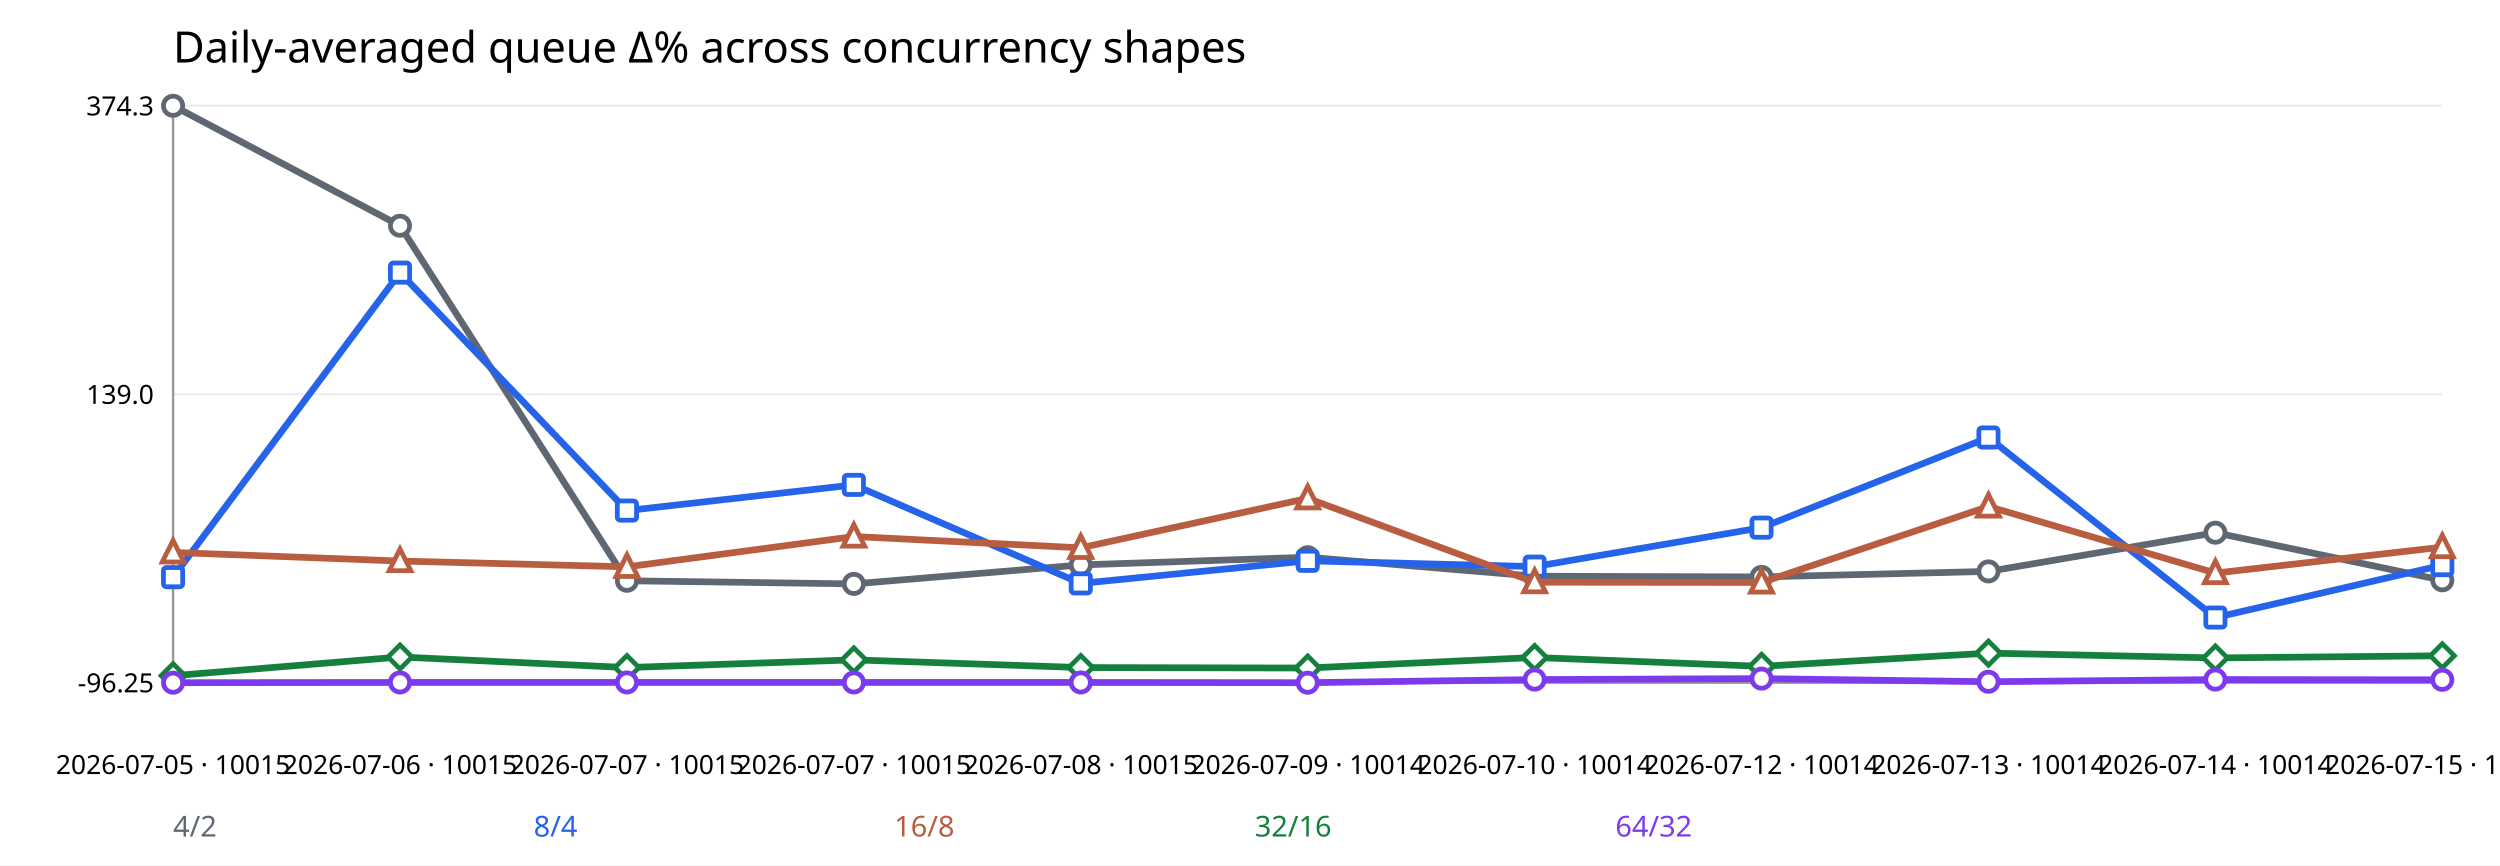
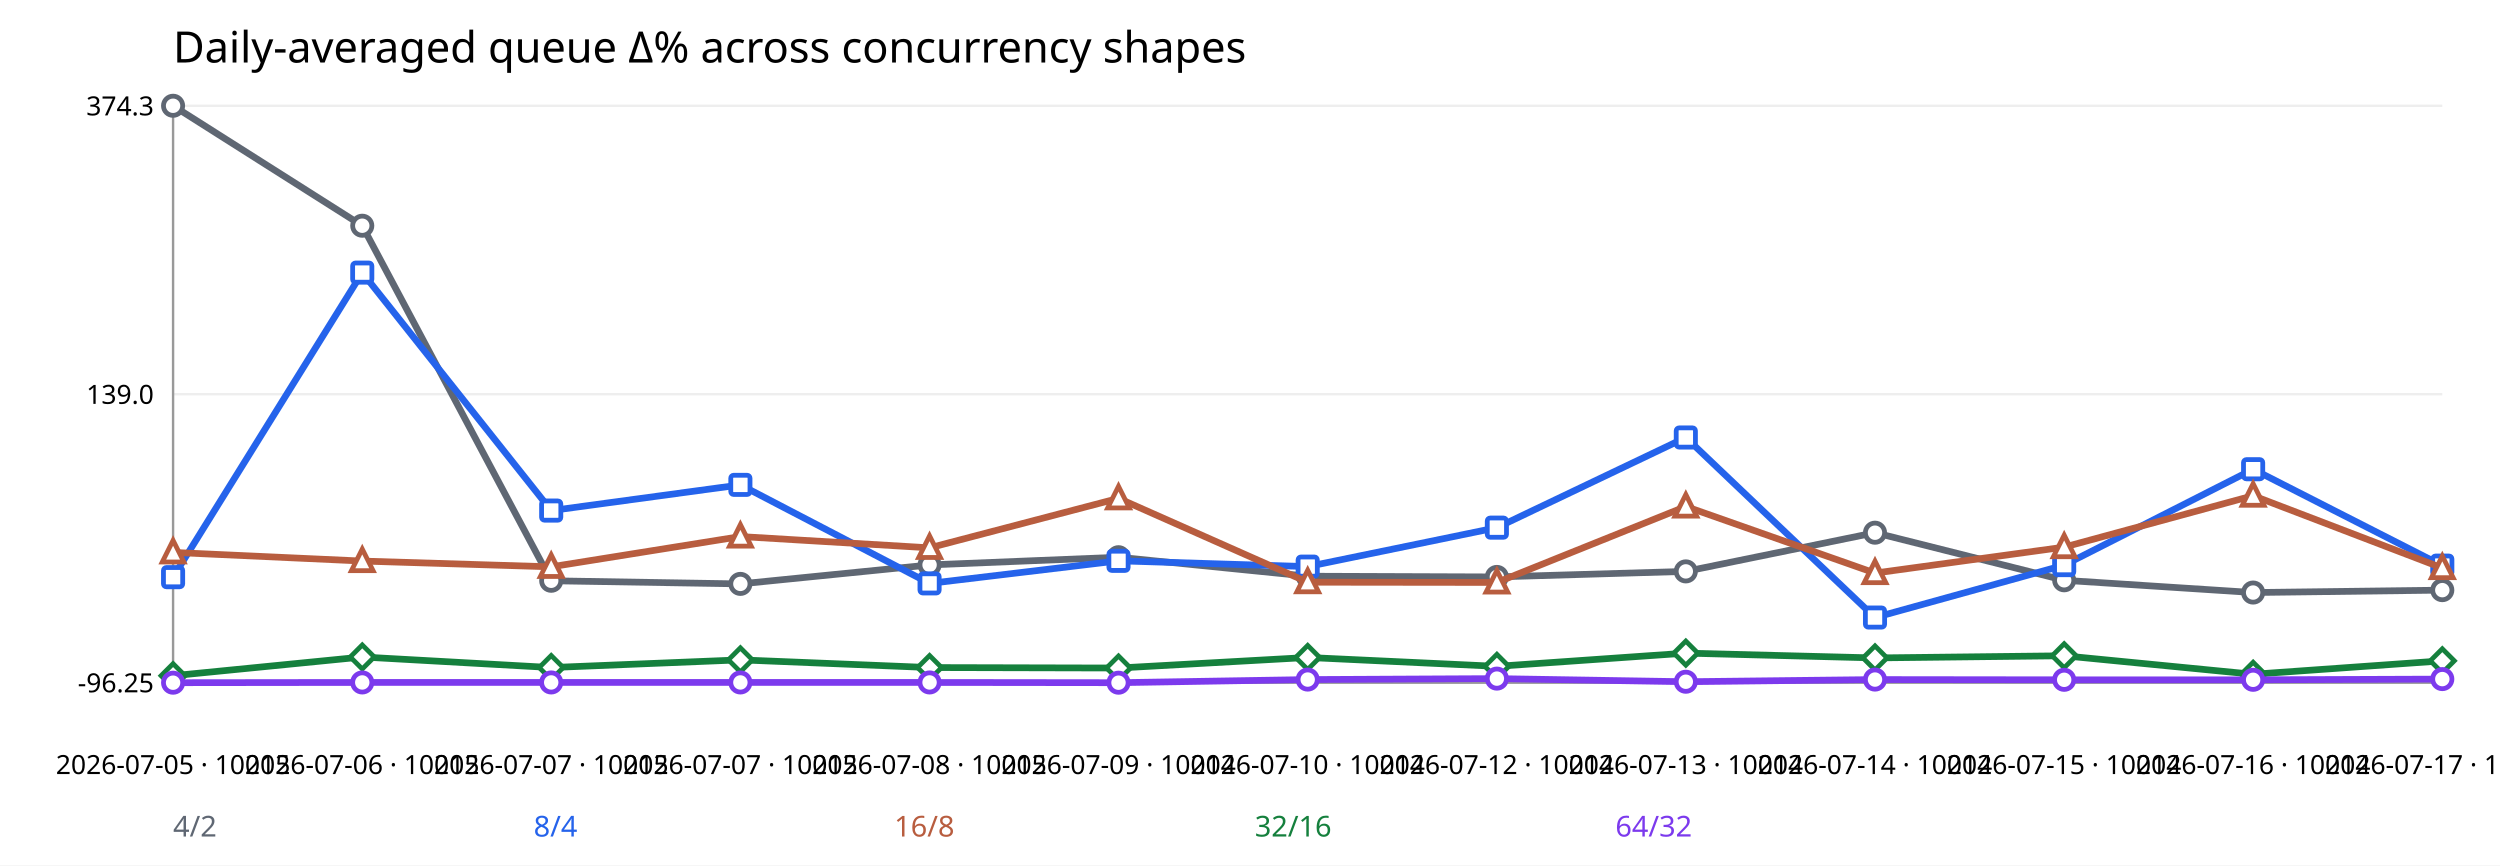
<svg xmlns="http://www.w3.org/2000/svg" width="1040" height="360" viewBox="0 0 1040 360">
  <rect width="100%" height="100%" fill="white" />
  <text x="72" y="26" font-size="18" font-family="sans-serif">Daily-averaged queue Δ% across concurrency shapes</text>
  <line x1="72" y1="284.0" x2="1016" y2="284.0" stroke="#eee" />
  <text x="64" y="288.0" text-anchor="end" font-size="11" font-family="sans-serif">-96.25</text>
  <line x1="72" y1="164.0" x2="1016" y2="164.0" stroke="#eee" />
  <text x="64" y="168.0" text-anchor="end" font-size="11" font-family="sans-serif">139.0</text>
  <line x1="72" y1="44.0" x2="1016" y2="44.0" stroke="#eee" />
  <text x="64" y="48.0" text-anchor="end" font-size="11" font-family="sans-serif">374.3</text>
  <line x1="72" y1="284" x2="1016" y2="284" stroke="#999" />
  <line x1="72" y1="44" x2="72" y2="284" stroke="#999" />
  <text x="72.0" y="322" text-anchor="middle" font-size="11" font-family="sans-serif">2026-07-05 · 10015</text>
-   <text x="166.4" y="322" text-anchor="middle" font-size="11" font-family="sans-serif">2026-07-06 · 10015</text>
-   <text x="260.8" y="322" text-anchor="middle" font-size="11" font-family="sans-serif">2026-07-07 · 10015</text>
-   <text x="355.2" y="322" text-anchor="middle" font-size="11" font-family="sans-serif">2026-07-07 · 10015</text>
-   <text x="449.6" y="322" text-anchor="middle" font-size="11" font-family="sans-serif">2026-07-08 · 10015</text>
-   <text x="544.0" y="322" text-anchor="middle" font-size="11" font-family="sans-serif">2026-07-09 · 10014</text>
-   <text x="638.4" y="322" text-anchor="middle" font-size="11" font-family="sans-serif">2026-07-10 · 10014</text>
-   <text x="732.8" y="322" text-anchor="middle" font-size="11" font-family="sans-serif">2026-07-12 · 10014</text>
-   <text x="827.2" y="322" text-anchor="middle" font-size="11" font-family="sans-serif">2026-07-13 · 10014</text>
-   <text x="921.6" y="322" text-anchor="middle" font-size="11" font-family="sans-serif">2026-07-14 · 10014</text>
-   <text x="1016.0" y="322" text-anchor="middle" font-size="11" font-family="sans-serif">2026-07-15 · 10014</text>
-   <polyline fill="none" stroke="#5f6773" stroke-width="2.8" stroke-linecap="round" stroke-linejoin="round" points="72.0,44.0 166.4,93.9 260.8,241.6 355.2,242.9 449.6,235.0 544.0,231.8 638.4,239.7 732.8,240.0 827.2,237.7 921.6,221.6 1016.0,241.4" />
+   <text x="150.667" y="322" text-anchor="middle" font-size="11" font-family="sans-serif">2026-07-06 · 10015</text>
+   <text x="229.333" y="322" text-anchor="middle" font-size="11" font-family="sans-serif">2026-07-07 · 10015</text>
+   <text x="308.0" y="322" text-anchor="middle" font-size="11" font-family="sans-serif">2026-07-07 · 10015</text>
+   <text x="386.667" y="322" text-anchor="middle" font-size="11" font-family="sans-serif">2026-07-08 · 10015</text>
+   <text x="465.333" y="322" text-anchor="middle" font-size="11" font-family="sans-serif">2026-07-09 · 10014</text>
+   <text x="544.0" y="322" text-anchor="middle" font-size="11" font-family="sans-serif">2026-07-10 · 10014</text>
+   <text x="622.667" y="322" text-anchor="middle" font-size="11" font-family="sans-serif">2026-07-12 · 10014</text>
+   <text x="701.333" y="322" text-anchor="middle" font-size="11" font-family="sans-serif">2026-07-13 · 10014</text>
+   <text x="780.0" y="322" text-anchor="middle" font-size="11" font-family="sans-serif">2026-07-14 · 10014</text>
+   <text x="858.667" y="322" text-anchor="middle" font-size="11" font-family="sans-serif">2026-07-15 · 10014</text>
+   <text x="937.333" y="322" text-anchor="middle" font-size="11" font-family="sans-serif">2026-07-16 · 10014</text>
+   <text x="1016.0" y="322" text-anchor="middle" font-size="11" font-family="sans-serif">2026-07-17 · 10014</text>
+   <polyline fill="none" stroke="#5f6773" stroke-width="2.8" stroke-linecap="round" stroke-linejoin="round" points="72.0,44.0 150.7,93.9 229.3,241.6 308.0,242.9 386.7,235.0 465.3,231.8 544.0,239.7 622.7,240.0 701.3,237.7 780.0,221.6 858.7,241.4 937.3,246.5 1016.0,245.5" />
  <circle cx="72.0" cy="44.0" r="4" fill="white" stroke="#5f6773" stroke-width="2" />
-   <circle cx="166.4" cy="93.9" r="4" fill="white" stroke="#5f6773" stroke-width="2" />
-   <circle cx="260.8" cy="241.6" r="4" fill="white" stroke="#5f6773" stroke-width="2" />
-   <circle cx="355.2" cy="242.9" r="4" fill="white" stroke="#5f6773" stroke-width="2" />
-   <circle cx="449.6" cy="235.0" r="4" fill="white" stroke="#5f6773" stroke-width="2" />
-   <circle cx="544.0" cy="231.8" r="4" fill="white" stroke="#5f6773" stroke-width="2" />
-   <circle cx="638.4" cy="239.7" r="4" fill="white" stroke="#5f6773" stroke-width="2" />
-   <circle cx="732.8" cy="240.0" r="4" fill="white" stroke="#5f6773" stroke-width="2" />
-   <circle cx="827.2" cy="237.7" r="4" fill="white" stroke="#5f6773" stroke-width="2" />
-   <circle cx="921.6" cy="221.6" r="4" fill="white" stroke="#5f6773" stroke-width="2" />
-   <circle cx="1016.0" cy="241.4" r="4" fill="white" stroke="#5f6773" stroke-width="2" />
+   <circle cx="150.7" cy="93.9" r="4" fill="white" stroke="#5f6773" stroke-width="2" />
+   <circle cx="229.3" cy="241.6" r="4" fill="white" stroke="#5f6773" stroke-width="2" />
+   <circle cx="308.0" cy="242.9" r="4" fill="white" stroke="#5f6773" stroke-width="2" />
+   <circle cx="386.7" cy="235.0" r="4" fill="white" stroke="#5f6773" stroke-width="2" />
+   <circle cx="465.3" cy="231.8" r="4" fill="white" stroke="#5f6773" stroke-width="2" />
+   <circle cx="544.0" cy="239.7" r="4" fill="white" stroke="#5f6773" stroke-width="2" />
+   <circle cx="622.7" cy="240.0" r="4" fill="white" stroke="#5f6773" stroke-width="2" />
+   <circle cx="701.3" cy="237.7" r="4" fill="white" stroke="#5f6773" stroke-width="2" />
+   <circle cx="780.0" cy="221.6" r="4" fill="white" stroke="#5f6773" stroke-width="2" />
+   <circle cx="858.7" cy="241.4" r="4" fill="white" stroke="#5f6773" stroke-width="2" />
+   <circle cx="937.3" cy="246.5" r="4" fill="white" stroke="#5f6773" stroke-width="2" />
+   <circle cx="1016.0" cy="245.5" r="4" fill="white" stroke="#5f6773" stroke-width="2" />
  <text x="72" y="348" font-size="12" fill="#5f6773" font-family="sans-serif">4/2</text>
-   <polyline fill="none" stroke="#2563eb" stroke-width="2.8" stroke-linecap="round" stroke-linejoin="round" points="72.0,240.1 166.4,113.4 260.8,212.4 355.2,201.7 449.6,242.7 544.0,233.3 638.4,235.7 732.8,219.5 827.2,182.0 921.6,256.9 1016.0,235.1" />
+   <polyline fill="none" stroke="#2563eb" stroke-width="2.8" stroke-linecap="round" stroke-linejoin="round" points="72.0,240.1 150.7,113.4 229.3,212.4 308.0,201.7 386.7,242.7 465.3,233.3 544.0,235.7 622.7,219.5 701.3,182.0 780.0,256.9 858.7,235.1 937.3,195.2 1016.0,235.3" />
  <rect x="68.0" y="236.1" width="8" height="8" rx="1.2" fill="white" stroke="#2563eb" stroke-width="2" />
-   <rect x="162.4" y="109.4" width="8" height="8" rx="1.2" fill="white" stroke="#2563eb" stroke-width="2" />
-   <rect x="256.8" y="208.4" width="8" height="8" rx="1.2" fill="white" stroke="#2563eb" stroke-width="2" />
-   <rect x="351.2" y="197.7" width="8" height="8" rx="1.2" fill="white" stroke="#2563eb" stroke-width="2" />
-   <rect x="445.6" y="238.7" width="8" height="8" rx="1.2" fill="white" stroke="#2563eb" stroke-width="2" />
-   <rect x="540.0" y="229.3" width="8" height="8" rx="1.2" fill="white" stroke="#2563eb" stroke-width="2" />
-   <rect x="634.4" y="231.7" width="8" height="8" rx="1.2" fill="white" stroke="#2563eb" stroke-width="2" />
-   <rect x="728.8" y="215.5" width="8" height="8" rx="1.2" fill="white" stroke="#2563eb" stroke-width="2" />
-   <rect x="823.2" y="178.0" width="8" height="8" rx="1.2" fill="white" stroke="#2563eb" stroke-width="2" />
-   <rect x="917.6" y="252.9" width="8" height="8" rx="1.2" fill="white" stroke="#2563eb" stroke-width="2" />
-   <rect x="1012.0" y="231.1" width="8" height="8" rx="1.2" fill="white" stroke="#2563eb" stroke-width="2" />
+   <rect x="146.7" y="109.4" width="8" height="8" rx="1.2" fill="white" stroke="#2563eb" stroke-width="2" />
+   <rect x="225.3" y="208.4" width="8" height="8" rx="1.2" fill="white" stroke="#2563eb" stroke-width="2" />
+   <rect x="304.0" y="197.7" width="8" height="8" rx="1.2" fill="white" stroke="#2563eb" stroke-width="2" />
+   <rect x="382.7" y="238.7" width="8" height="8" rx="1.2" fill="white" stroke="#2563eb" stroke-width="2" />
+   <rect x="461.3" y="229.3" width="8" height="8" rx="1.2" fill="white" stroke="#2563eb" stroke-width="2" />
+   <rect x="540.0" y="231.7" width="8" height="8" rx="1.2" fill="white" stroke="#2563eb" stroke-width="2" />
+   <rect x="618.7" y="215.5" width="8" height="8" rx="1.2" fill="white" stroke="#2563eb" stroke-width="2" />
+   <rect x="697.3" y="178.0" width="8" height="8" rx="1.2" fill="white" stroke="#2563eb" stroke-width="2" />
+   <rect x="776.0" y="252.9" width="8" height="8" rx="1.2" fill="white" stroke="#2563eb" stroke-width="2" />
+   <rect x="854.7" y="231.1" width="8" height="8" rx="1.2" fill="white" stroke="#2563eb" stroke-width="2" />
+   <rect x="933.3" y="191.2" width="8" height="8" rx="1.2" fill="white" stroke="#2563eb" stroke-width="2" />
+   <rect x="1012.0" y="231.3" width="8" height="8" rx="1.2" fill="white" stroke="#2563eb" stroke-width="2" />
  <text x="222" y="348" font-size="12" fill="#2563eb" font-family="sans-serif">8/4</text>
-   <polyline fill="none" stroke="#b85d3f" stroke-width="2.8" stroke-linecap="round" stroke-linejoin="round" points="72.0,229.8 166.4,233.4 260.8,235.8 355.2,223.2 449.6,227.9 544.0,207.3 638.4,242.2 732.8,242.3 827.2,210.7 921.6,238.4 1016.0,227.6" />
+   <polyline fill="none" stroke="#b85d3f" stroke-width="2.8" stroke-linecap="round" stroke-linejoin="round" points="72.0,229.8 150.7,233.4 229.3,235.8 308.0,223.2 386.7,227.9 465.3,207.3 544.0,242.2 622.7,242.3 701.3,210.7 780.0,238.4 858.7,227.6 937.3,206.2 1016.0,236.3" />
  <polygon points="72.0,224.8 67.5,233.8 76.5,233.8" fill="white" stroke="#b85d3f" stroke-width="2" />
-   <polygon points="166.4,228.4 161.9,237.4 170.9,237.4" fill="white" stroke="#b85d3f" stroke-width="2" />
-   <polygon points="260.8,230.8 256.3,239.8 265.3,239.8" fill="white" stroke="#b85d3f" stroke-width="2" />
-   <polygon points="355.2,218.2 350.7,227.2 359.7,227.2" fill="white" stroke="#b85d3f" stroke-width="2" />
-   <polygon points="449.6,222.9 445.1,231.9 454.1,231.9" fill="white" stroke="#b85d3f" stroke-width="2" />
-   <polygon points="544.0,202.3 539.5,211.3 548.5,211.3" fill="white" stroke="#b85d3f" stroke-width="2" />
-   <polygon points="638.4,237.2 633.9,246.2 642.9,246.2" fill="white" stroke="#b85d3f" stroke-width="2" />
-   <polygon points="732.8,237.3 728.3,246.3 737.3,246.3" fill="white" stroke="#b85d3f" stroke-width="2" />
-   <polygon points="827.2,205.7 822.7,214.7 831.7,214.7" fill="white" stroke="#b85d3f" stroke-width="2" />
-   <polygon points="921.6,233.4 917.1,242.4 926.1,242.4" fill="white" stroke="#b85d3f" stroke-width="2" />
-   <polygon points="1016.0,222.6 1011.5,231.6 1020.5,231.6" fill="white" stroke="#b85d3f" stroke-width="2" />
+   <polygon points="150.7,228.4 146.2,237.4 155.2,237.4" fill="white" stroke="#b85d3f" stroke-width="2" />
+   <polygon points="229.3,230.8 224.8,239.8 233.8,239.8" fill="white" stroke="#b85d3f" stroke-width="2" />
+   <polygon points="308.0,218.2 303.5,227.2 312.5,227.2" fill="white" stroke="#b85d3f" stroke-width="2" />
+   <polygon points="386.7,222.9 382.2,231.9 391.2,231.9" fill="white" stroke="#b85d3f" stroke-width="2" />
+   <polygon points="465.3,202.3 460.8,211.3 469.8,211.3" fill="white" stroke="#b85d3f" stroke-width="2" />
+   <polygon points="544.0,237.2 539.5,246.2 548.5,246.2" fill="white" stroke="#b85d3f" stroke-width="2" />
+   <polygon points="622.7,237.3 618.2,246.3 627.2,246.3" fill="white" stroke="#b85d3f" stroke-width="2" />
+   <polygon points="701.3,205.7 696.8,214.7 705.8,214.7" fill="white" stroke="#b85d3f" stroke-width="2" />
+   <polygon points="780.0,233.4 775.5,242.4 784.5,242.4" fill="white" stroke="#b85d3f" stroke-width="2" />
+   <polygon points="858.7,222.6 854.2,231.6 863.2,231.6" fill="white" stroke="#b85d3f" stroke-width="2" />
+   <polygon points="937.3,201.2 932.8,210.2 941.8,210.2" fill="white" stroke="#b85d3f" stroke-width="2" />
+   <polygon points="1016.0,231.3 1011.5,240.3 1020.5,240.3" fill="white" stroke="#b85d3f" stroke-width="2" />
  <text x="372" y="348" font-size="12" fill="#b85d3f" font-family="sans-serif">16/8</text>
-   <polyline fill="none" stroke="#15803d" stroke-width="2.8" stroke-linecap="round" stroke-linejoin="round" points="72.0,281.1 166.4,273.3 260.8,277.7 355.2,274.5 449.6,277.7 544.0,277.9 638.4,273.5 732.8,277.2 827.2,271.7 921.6,273.7 1016.0,272.8" />
+   <polyline fill="none" stroke="#15803d" stroke-width="2.8" stroke-linecap="round" stroke-linejoin="round" points="72.0,281.1 150.7,273.3 229.3,277.7 308.0,274.5 386.7,277.7 465.3,277.9 544.0,273.5 622.7,277.2 701.3,271.7 780.0,273.7 858.7,272.8 937.3,280.5 1016.0,274.9" />
  <polygon points="72.0,276.1 67.0,281.1 72.0,286.1 77.0,281.1" fill="white" stroke="#15803d" stroke-width="2" />
-   <polygon points="166.4,268.3 161.4,273.3 166.4,278.3 171.4,273.3" fill="white" stroke="#15803d" stroke-width="2" />
-   <polygon points="260.8,272.7 255.8,277.7 260.8,282.7 265.8,277.7" fill="white" stroke="#15803d" stroke-width="2" />
-   <polygon points="355.2,269.5 350.2,274.5 355.2,279.5 360.2,274.5" fill="white" stroke="#15803d" stroke-width="2" />
-   <polygon points="449.6,272.7 444.6,277.7 449.6,282.7 454.6,277.7" fill="white" stroke="#15803d" stroke-width="2" />
-   <polygon points="544.0,272.9 539.0,277.9 544.0,282.9 549.0,277.9" fill="white" stroke="#15803d" stroke-width="2" />
-   <polygon points="638.4,268.5 633.4,273.5 638.4,278.5 643.4,273.5" fill="white" stroke="#15803d" stroke-width="2" />
-   <polygon points="732.8,272.2 727.8,277.2 732.8,282.2 737.8,277.2" fill="white" stroke="#15803d" stroke-width="2" />
-   <polygon points="827.2,266.7 822.2,271.7 827.2,276.7 832.2,271.7" fill="white" stroke="#15803d" stroke-width="2" />
-   <polygon points="921.6,268.7 916.6,273.7 921.6,278.7 926.6,273.7" fill="white" stroke="#15803d" stroke-width="2" />
-   <polygon points="1016.0,267.8 1011.0,272.8 1016.0,277.8 1021.0,272.8" fill="white" stroke="#15803d" stroke-width="2" />
+   <polygon points="150.7,268.3 145.7,273.3 150.7,278.3 155.7,273.3" fill="white" stroke="#15803d" stroke-width="2" />
+   <polygon points="229.3,272.7 224.3,277.7 229.3,282.7 234.3,277.7" fill="white" stroke="#15803d" stroke-width="2" />
+   <polygon points="308.0,269.5 303.0,274.5 308.0,279.5 313.0,274.5" fill="white" stroke="#15803d" stroke-width="2" />
+   <polygon points="386.7,272.7 381.7,277.7 386.7,282.7 391.7,277.7" fill="white" stroke="#15803d" stroke-width="2" />
+   <polygon points="465.3,272.9 460.3,277.9 465.3,282.9 470.3,277.9" fill="white" stroke="#15803d" stroke-width="2" />
+   <polygon points="544.0,268.5 539.0,273.5 544.0,278.5 549.0,273.5" fill="white" stroke="#15803d" stroke-width="2" />
+   <polygon points="622.7,272.2 617.7,277.2 622.7,282.2 627.7,277.2" fill="white" stroke="#15803d" stroke-width="2" />
+   <polygon points="701.3,266.7 696.3,271.7 701.3,276.7 706.3,271.7" fill="white" stroke="#15803d" stroke-width="2" />
+   <polygon points="780.0,268.7 775.0,273.7 780.0,278.7 785.0,273.7" fill="white" stroke="#15803d" stroke-width="2" />
+   <polygon points="858.7,267.8 853.7,272.8 858.7,277.8 863.7,272.8" fill="white" stroke="#15803d" stroke-width="2" />
+   <polygon points="937.3,275.5 932.3,280.5 937.3,285.5 942.3,280.5" fill="white" stroke="#15803d" stroke-width="2" />
+   <polygon points="1016.0,269.9 1011.0,274.9 1016.0,279.9 1021.0,274.9" fill="white" stroke="#15803d" stroke-width="2" />
  <text x="522" y="348" font-size="12" fill="#15803d" font-family="sans-serif">32/16</text>
-   <polyline fill="none" stroke="#7c3aed" stroke-width="2.8" stroke-linecap="round" stroke-linejoin="round" points="72.0,284.0 166.4,283.9 260.8,283.9 355.2,283.9 449.6,283.9 544.0,284.0 638.4,282.7 732.8,282.3 827.2,283.6 921.6,282.7 1016.0,282.8" />
+   <polyline fill="none" stroke="#7c3aed" stroke-width="2.8" stroke-linecap="round" stroke-linejoin="round" points="72.0,284.0 150.7,283.9 229.3,283.9 308.0,283.9 386.7,283.9 465.3,284.0 544.0,282.7 622.7,282.3 701.3,283.6 780.0,282.7 858.7,282.8 937.3,282.8 1016.0,282.5" />
  <circle cx="72.0" cy="284.0" r="4" fill="white" stroke="#7c3aed" stroke-width="2" />
-   <circle cx="166.4" cy="283.9" r="4" fill="white" stroke="#7c3aed" stroke-width="2" />
-   <circle cx="260.8" cy="283.9" r="4" fill="white" stroke="#7c3aed" stroke-width="2" />
-   <circle cx="355.2" cy="283.9" r="4" fill="white" stroke="#7c3aed" stroke-width="2" />
-   <circle cx="449.6" cy="283.9" r="4" fill="white" stroke="#7c3aed" stroke-width="2" />
-   <circle cx="544.0" cy="284.0" r="4" fill="white" stroke="#7c3aed" stroke-width="2" />
-   <circle cx="638.4" cy="282.7" r="4" fill="white" stroke="#7c3aed" stroke-width="2" />
-   <circle cx="732.8" cy="282.3" r="4" fill="white" stroke="#7c3aed" stroke-width="2" />
-   <circle cx="827.2" cy="283.6" r="4" fill="white" stroke="#7c3aed" stroke-width="2" />
-   <circle cx="921.6" cy="282.7" r="4" fill="white" stroke="#7c3aed" stroke-width="2" />
-   <circle cx="1016.0" cy="282.8" r="4" fill="white" stroke="#7c3aed" stroke-width="2" />
+   <circle cx="150.7" cy="283.9" r="4" fill="white" stroke="#7c3aed" stroke-width="2" />
+   <circle cx="229.3" cy="283.9" r="4" fill="white" stroke="#7c3aed" stroke-width="2" />
+   <circle cx="308.0" cy="283.9" r="4" fill="white" stroke="#7c3aed" stroke-width="2" />
+   <circle cx="386.7" cy="283.9" r="4" fill="white" stroke="#7c3aed" stroke-width="2" />
+   <circle cx="465.3" cy="284.0" r="4" fill="white" stroke="#7c3aed" stroke-width="2" />
+   <circle cx="544.0" cy="282.7" r="4" fill="white" stroke="#7c3aed" stroke-width="2" />
+   <circle cx="622.7" cy="282.3" r="4" fill="white" stroke="#7c3aed" stroke-width="2" />
+   <circle cx="701.3" cy="283.6" r="4" fill="white" stroke="#7c3aed" stroke-width="2" />
+   <circle cx="780.0" cy="282.7" r="4" fill="white" stroke="#7c3aed" stroke-width="2" />
+   <circle cx="858.7" cy="282.8" r="4" fill="white" stroke="#7c3aed" stroke-width="2" />
+   <circle cx="937.3" cy="282.8" r="4" fill="white" stroke="#7c3aed" stroke-width="2" />
+   <circle cx="1016.0" cy="282.5" r="4" fill="white" stroke="#7c3aed" stroke-width="2" />
  <text x="672" y="348" font-size="12" fill="#7c3aed" font-family="sans-serif">64/32</text>
</svg>
